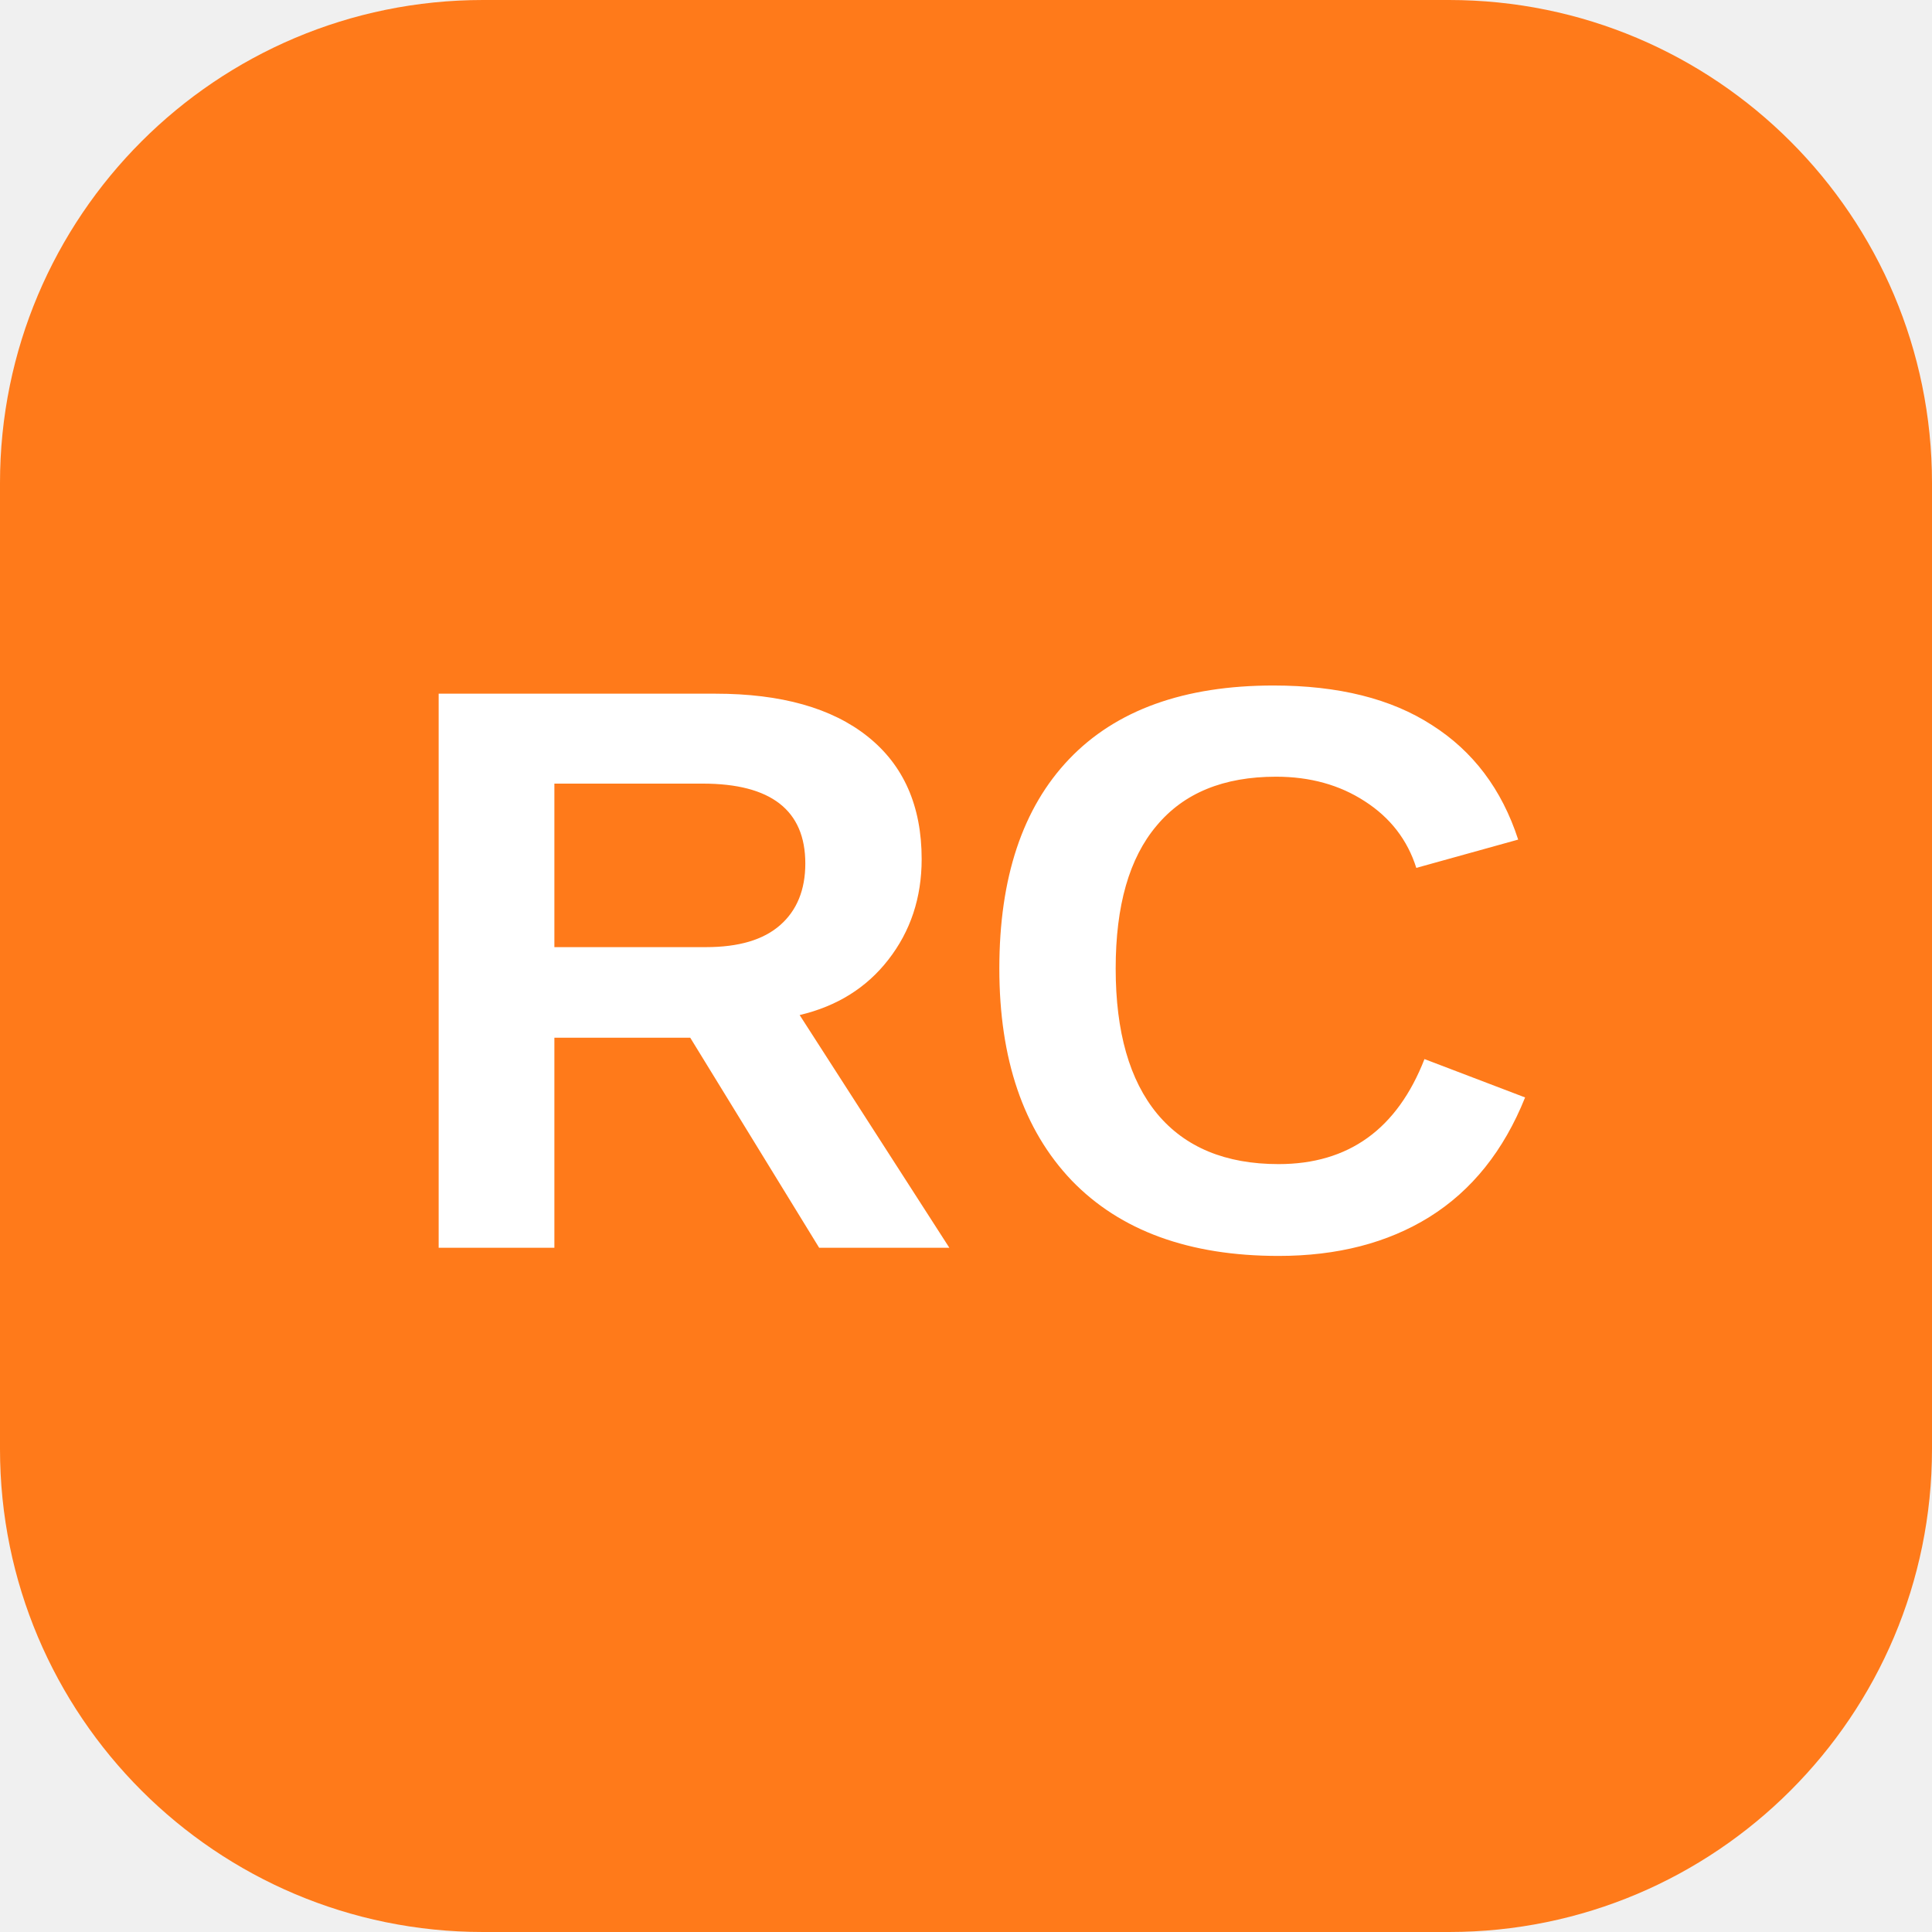
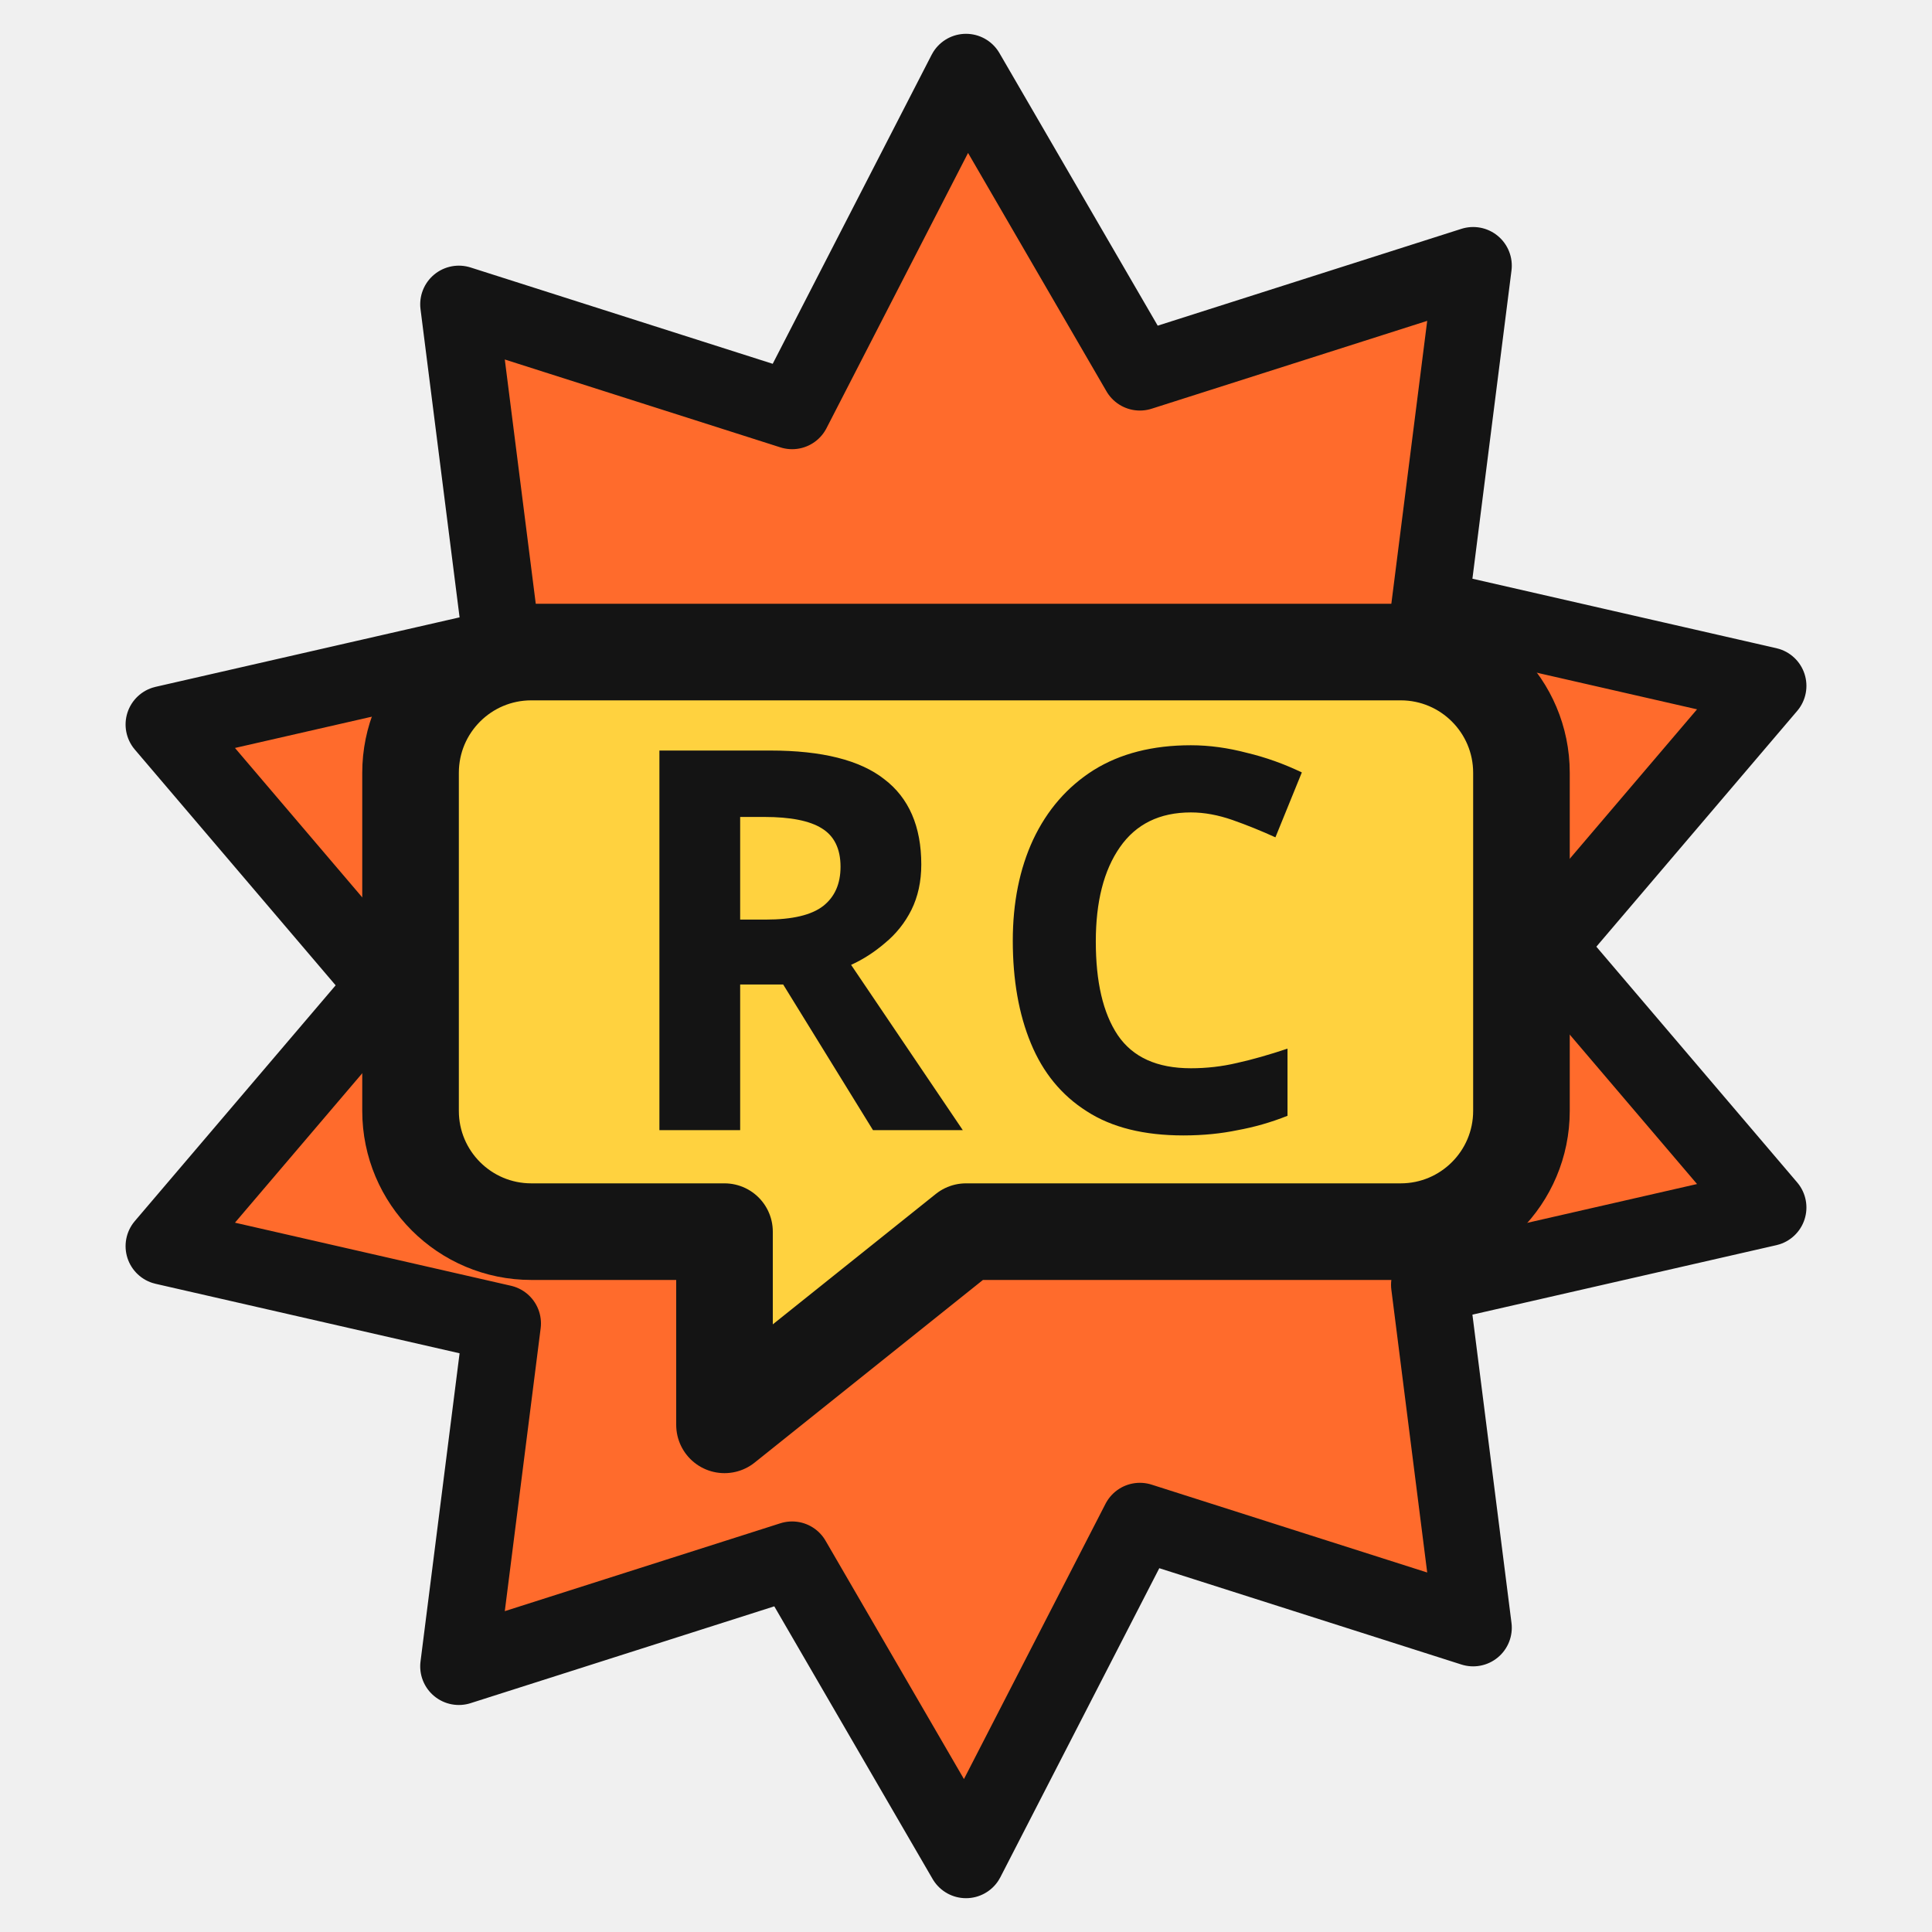
- <svg xmlns="http://www.w3.org/2000/svg" viewBox="0 0 48 48" width="48" height="48">
-   <rect width="48" height="48" rx="12" fill="#ff7a1a" />
-   <text x="24" y="31" text-anchor="middle" font-family="Arial, Helvetica, sans-serif" font-size="20" font-weight="900" fill="#fff">RC</text>
+ <svg xmlns="http://www.w3.org/2000/svg" viewBox="0 0 40 40" width="96" height="96">
+   <path d="M20 1.5l3.6 6.2 6.9-2.2-.9 7.1 7 1.6-4.6 5.4 4.6 5.4-7 1.6.9 7.1-6.9-2.2L20 38.5l-3.6-6.2-6.9 2.2.9-7.1-7-1.6 4.6-5.4-4.6-5.4 7-1.6-.9-7.1 6.9 2.2z" fill="#ff6b2c" stroke="#141414" stroke-width="1.6" stroke-linejoin="round" />
+   <path d="M11 13.5h18a2.5 2.5 0 0 1 2.5 2.5v7a2.5 2.5 0 0 1-2.5 2.5h-9l-5 4v-4h-4A2.5 2.5 0 0 1 8.5 23v-7a2.5 2.5 0 0 1 2.5-2.5z" fill="#ffd23f" stroke="#141414" stroke-width="2" stroke-linejoin="round" />
+   <text x="20" y="23.4" text-anchor="middle" font-family="Bangers, Impact, 'Arial Black', sans-serif" font-size="11" font-weight="700" letter-spacing=".4" fill="#141414">RC</text>
</svg>
